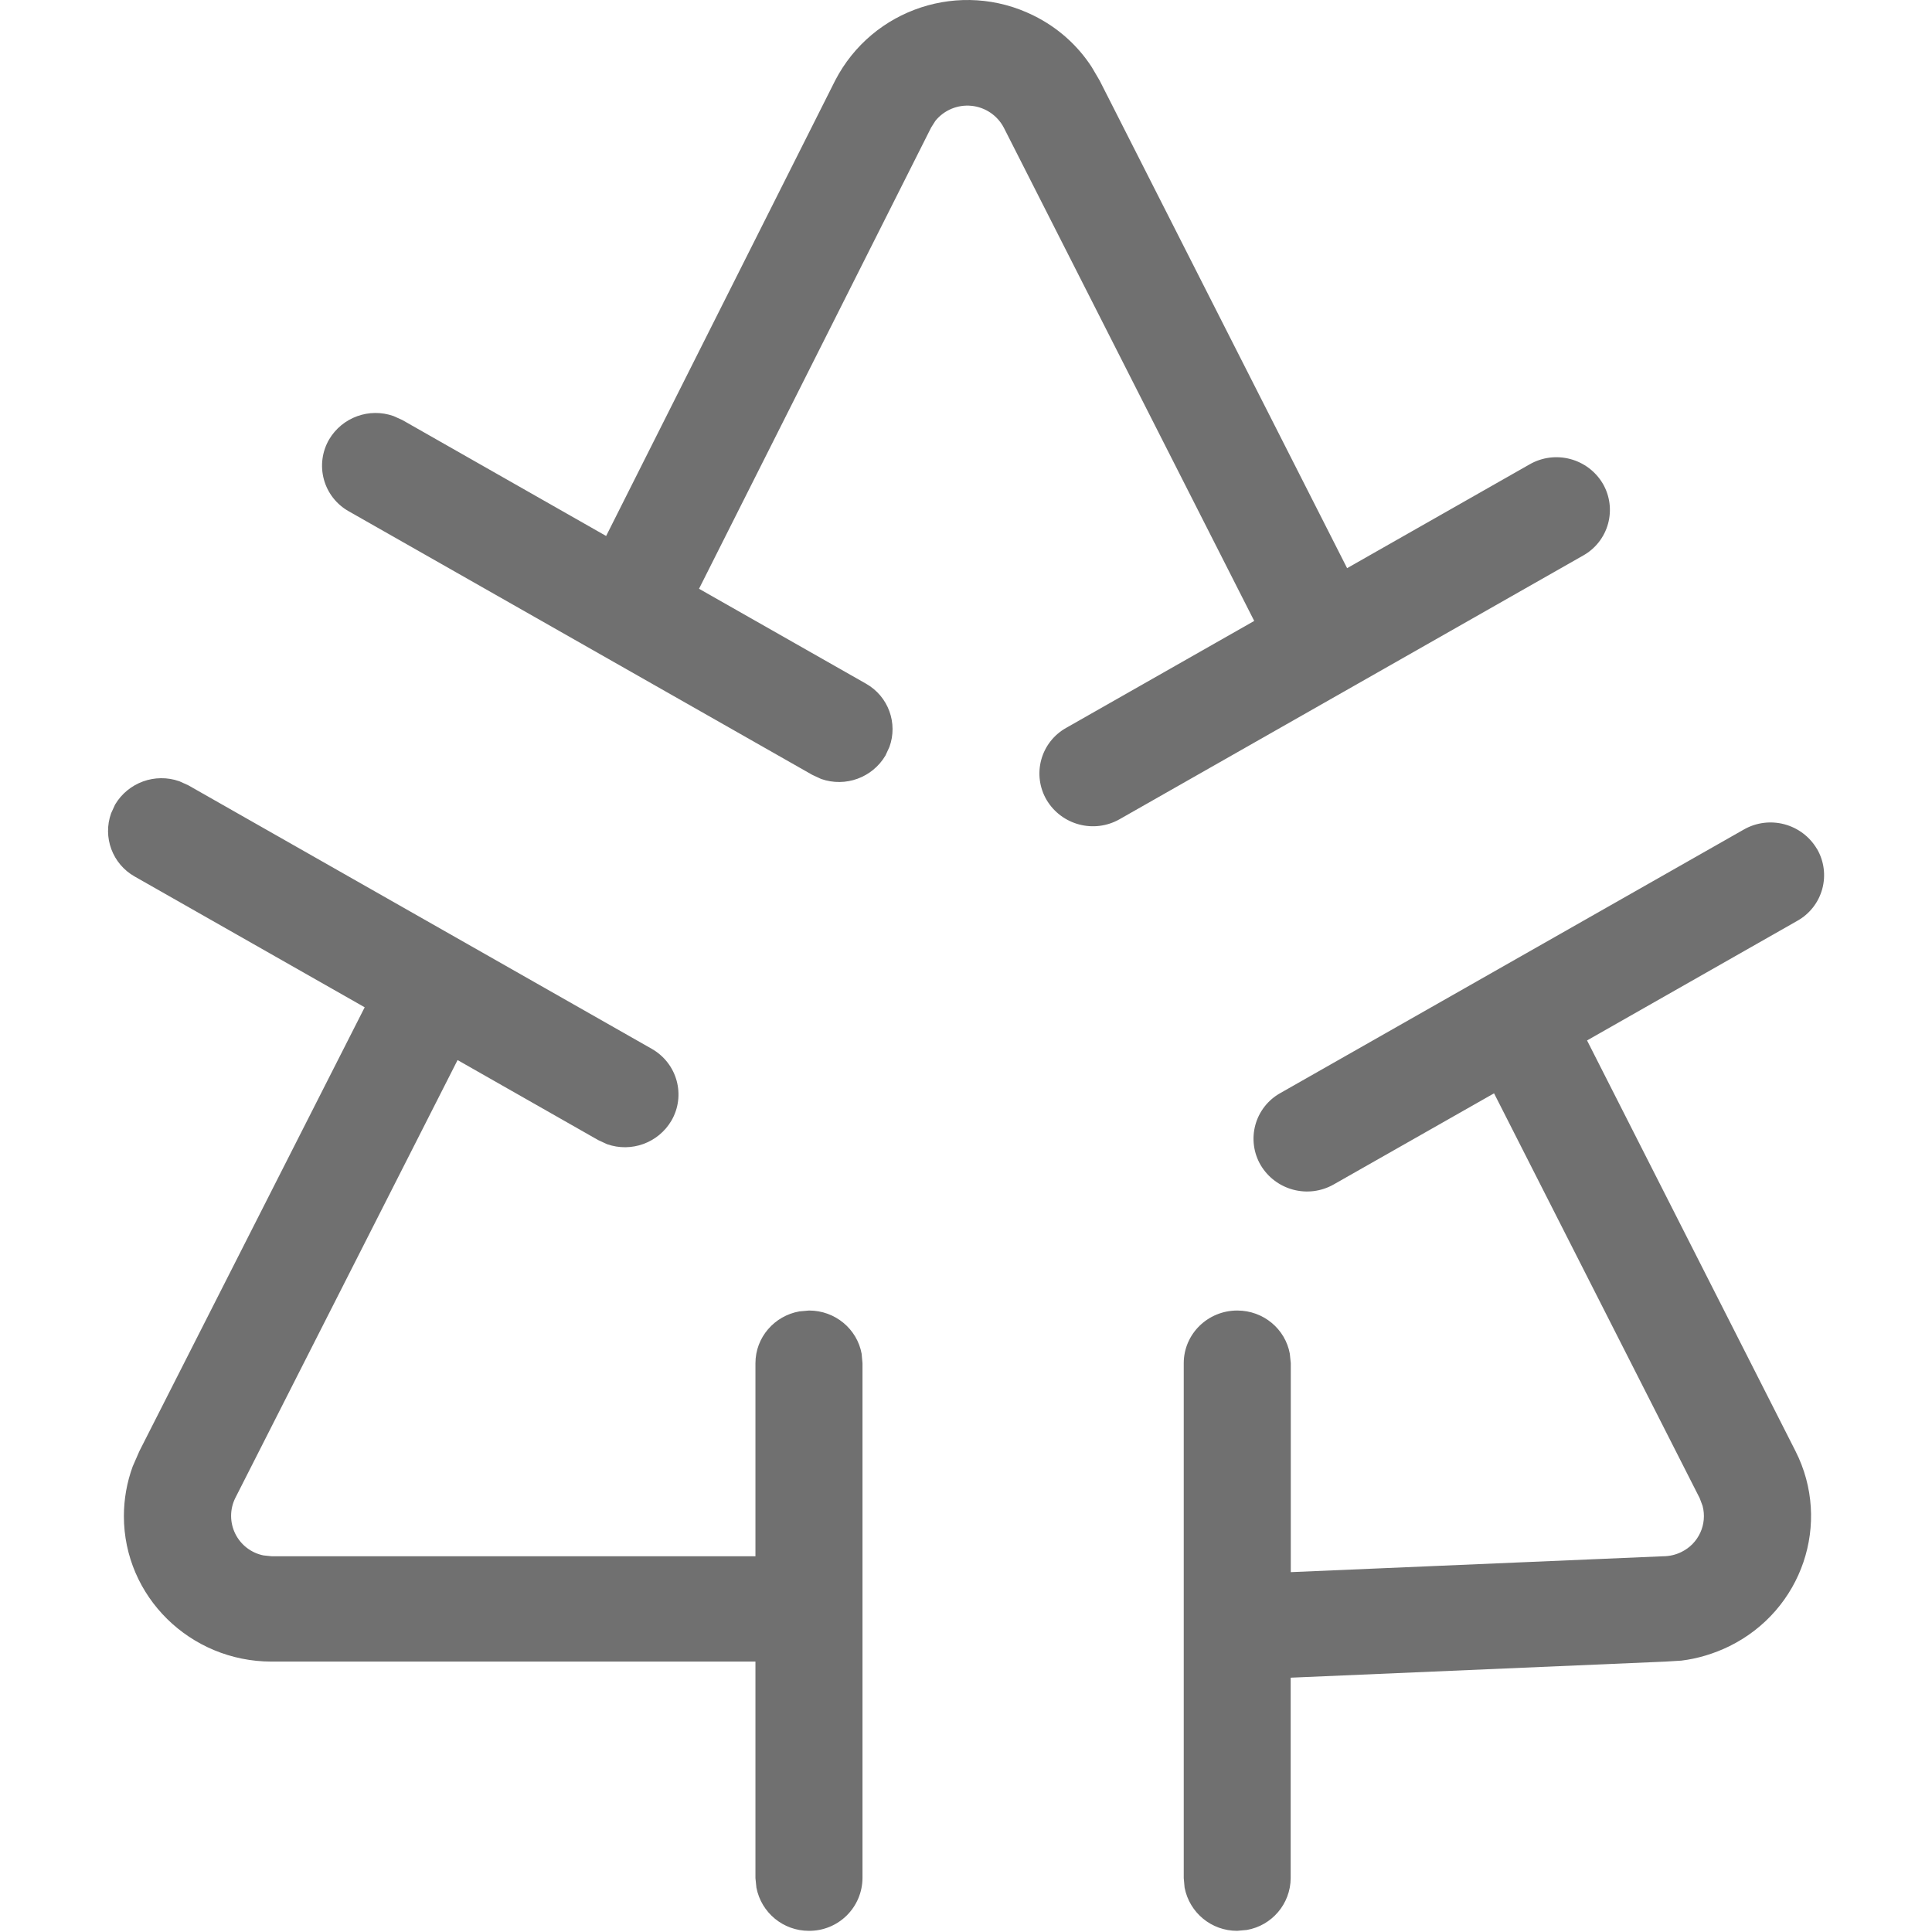
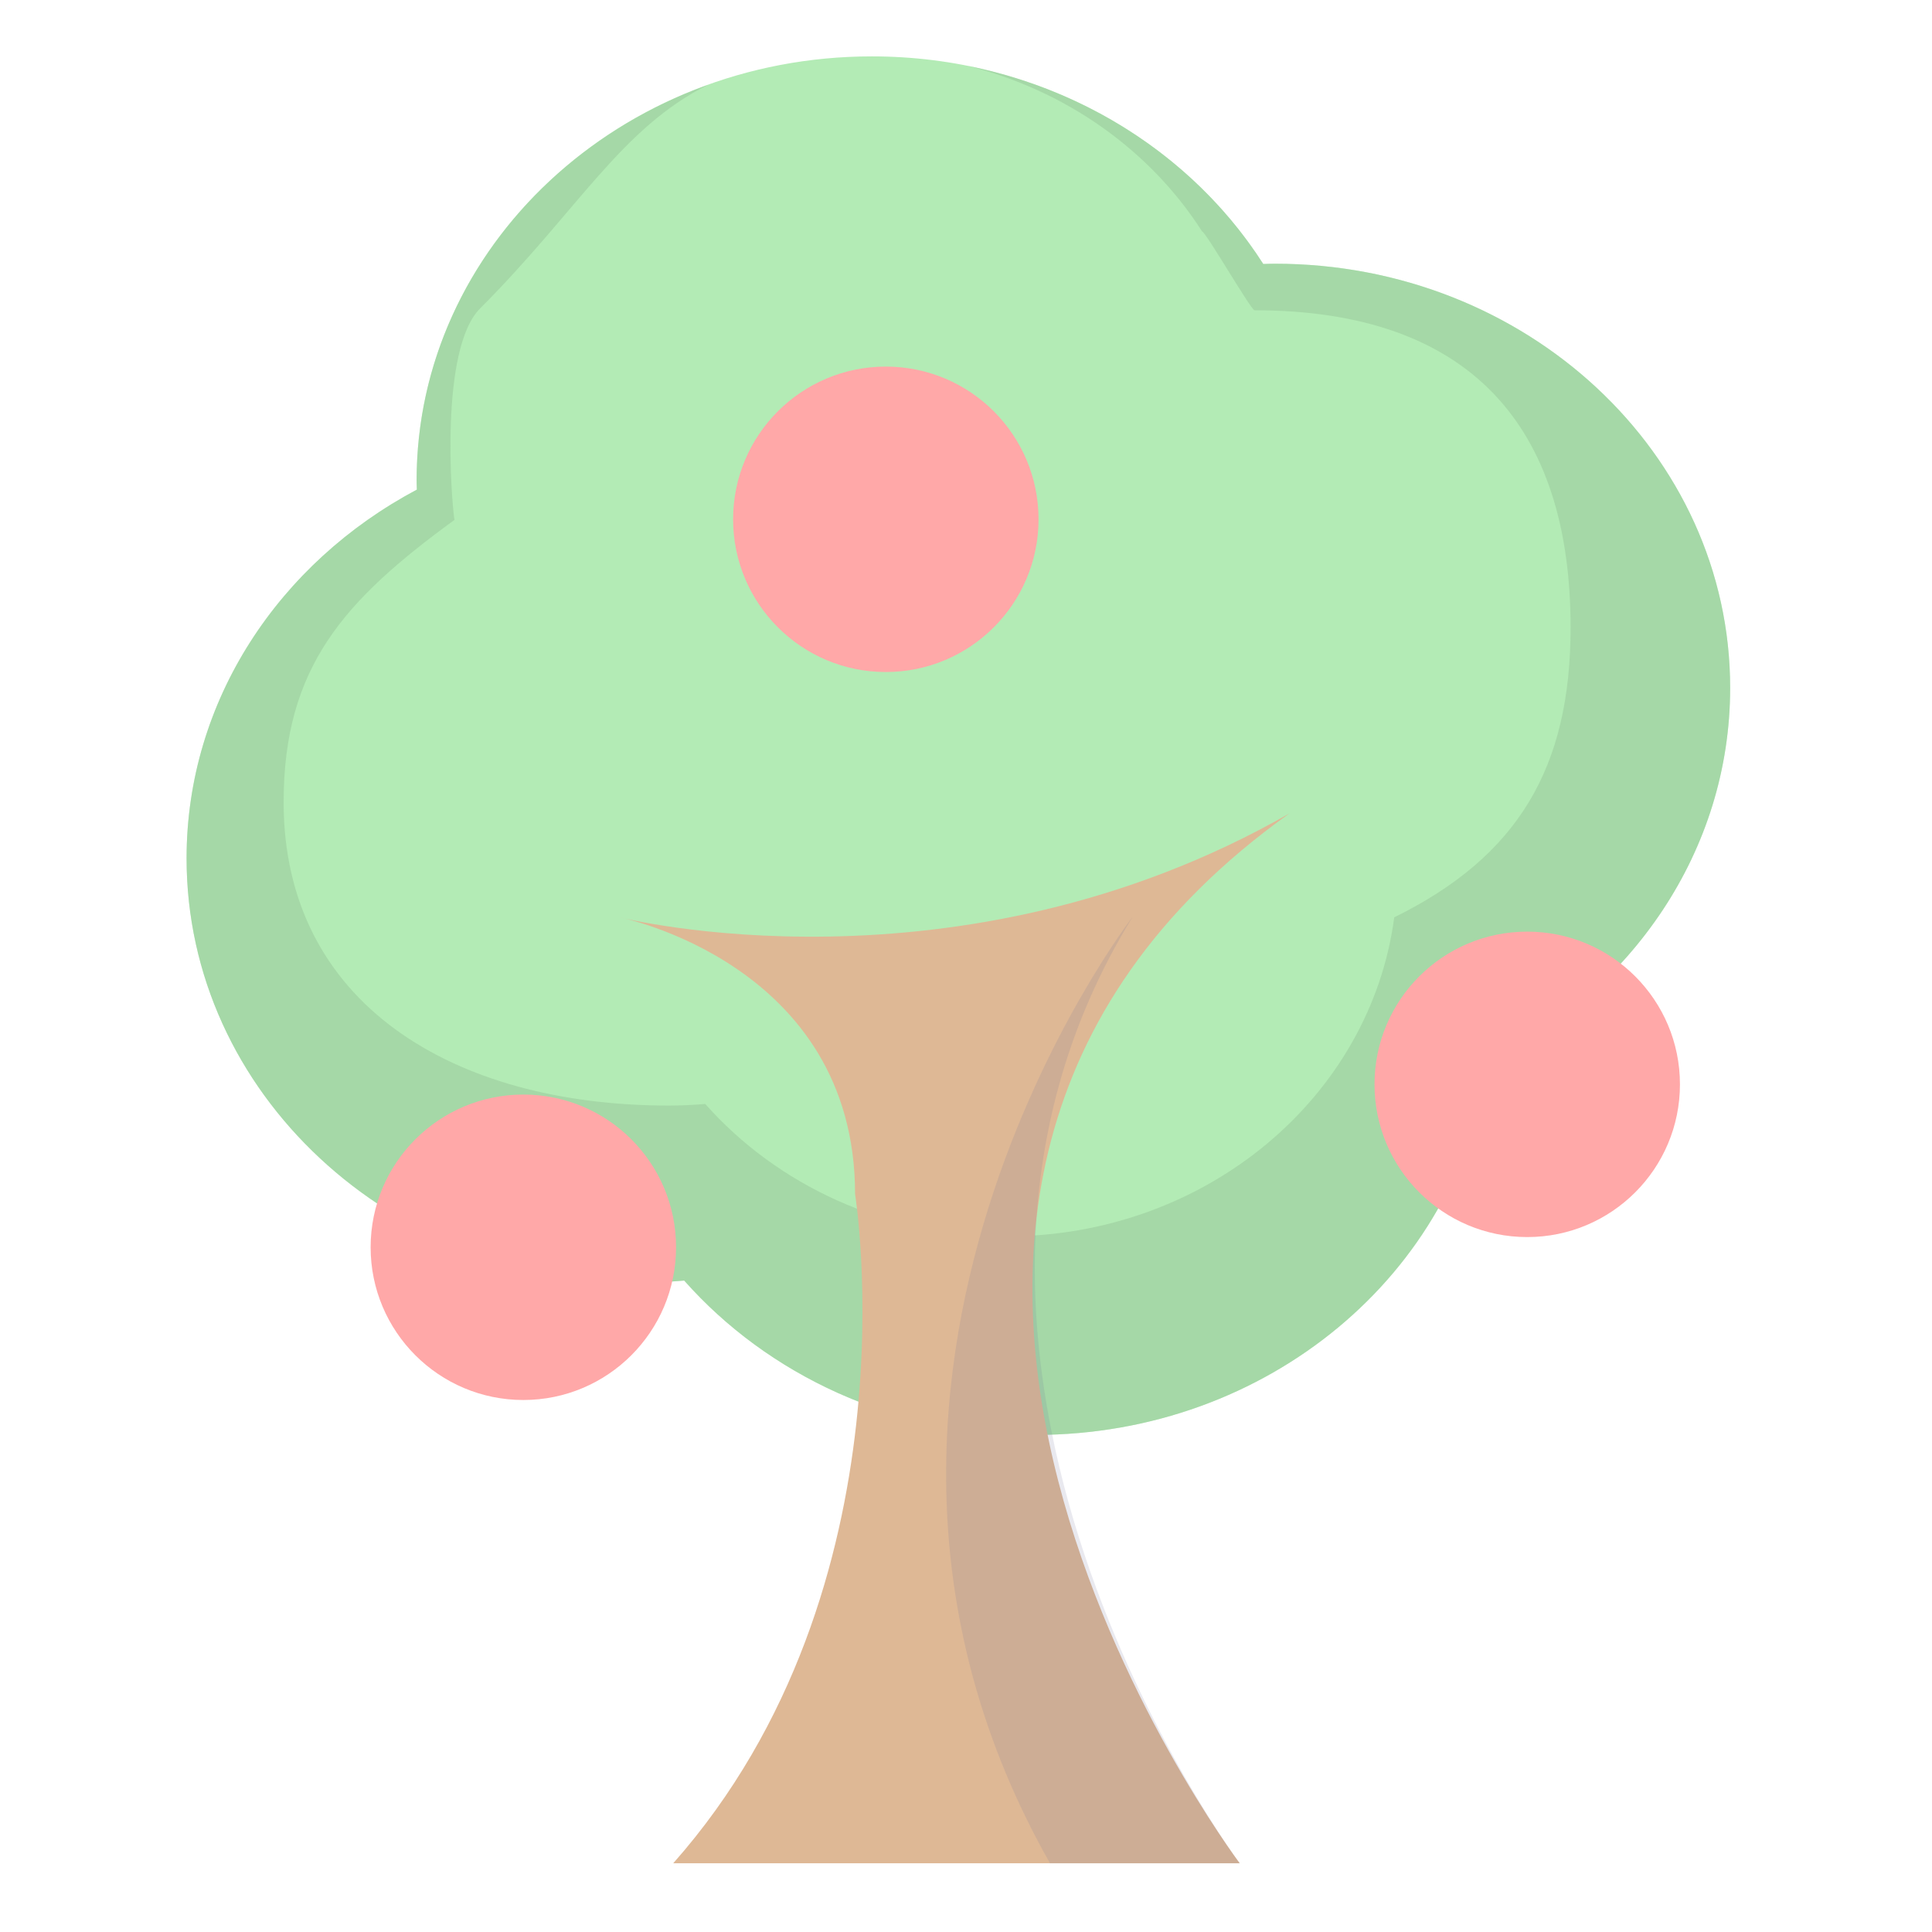
- <svg xmlns="http://www.w3.org/2000/svg" t="1654057719438" class="icon" viewBox="0 0 1024 1024" version="1.1" p-id="2222" width="200" height="200">
-   <path d="M61 426.438a28.596 28.596 0 0 1 34.111-12.337l4.662 2.103L345.426 555.888c13.587 7.732 18.192 24.787 10.404 38.147a28.596 28.596 0 0 1-34.111 12.394l-4.662-2.16-74.532-42.411-117.852 232.18a21.376 21.376 0 0 0 14.952 30.359l4.378 0.455h256.399v-102.332c0-13.701 10.063-25.128 23.309-27.459l5.117-0.455c13.872 0 25.469 9.835 27.857 22.911l0.455 5.003v272.886a28.141 28.141 0 0 1-28.369 27.971 28.255 28.255 0 0 1-27.857-22.911l-0.512-5.003V880.678h-256.399c-43.264 0-78.341-34.509-78.341-77.09 0-8.982 1.592-17.908 4.662-26.322l3.582-8.187 119.387-235.193L71.404 464.585a27.743 27.743 0 0 1-12.507-33.542l2.103-4.605z m902 23.423a27.687 27.687 0 0 1-10.404 38.204l-111.428 63.389 110.462 217.626c19.329 38.09 3.638 84.424-35.077 103.469-8.13 3.98-16.942 6.595-25.412 7.618l-8.357 0.512-198.695 8.528v106.255a28.084 28.084 0 0 1-23.252 27.459l-5.117 0.455a28.255 28.255 0 0 1-27.857-22.911l-0.455-5.003v-272.942c0-15.407 12.678-27.914 28.369-27.914 13.929 0 25.469 9.835 27.857 22.911l0.512 5.003v110.746l197.387-8.414a21.888 21.888 0 0 0 9.665-2.274 21.149 21.149 0 0 0 11.2-24.446l-1.535-4.093-108.984-214.556-84.936 48.267a28.596 28.596 0 0 1-38.772-10.233 27.687 27.687 0 0 1 10.404-38.147l245.654-139.683a28.596 28.596 0 0 1 38.772 10.233zM547.816 8.241c12.621 6.197 23.252 15.634 30.813 27.289l4.207 7.163 131.156 258.445 96.761-55.032a28.596 28.596 0 0 1 38.772 10.233 27.687 27.687 0 0 1-10.404 38.09l-245.654 139.74a28.596 28.596 0 0 1-38.772-10.233 27.687 27.687 0 0 1 10.404-38.147l99.66-56.681L532.068 67.707a21.831 21.831 0 0 0-36.271-3.695l-2.274 3.582-123.026 244.46 88.404 50.256c12.109 6.822 17.055 21.149 12.507 33.599l-2.103 4.548a28.596 28.596 0 0 1-34.111 12.394l-4.662-2.16-245.654-139.683a27.687 27.687 0 0 1-10.404-38.147 28.596 28.596 0 0 1 34.111-12.337l4.662 2.103 108.017 61.456L442.642 42.692A78.909 78.909 0 0 1 547.816 8.241z" p-id="2223" fill="#707070" />
+ <svg xmlns="http://www.w3.org/2000/svg" t="1654340596841" class="icon" viewBox="0 0 1024 1024" version="1.1" p-id="1164" width="200" height="200">
+   <path d="M917.018 364.587c0-124.166-108.026-224.811-241.283-224.811-2.076 0-4.124 0.085-6.18 0.138-42.074-65.863-119.213-110.03-207.457-110.03-133.256 0-241.283 100.656-241.283 224.819 0 1.611 0.093 3.201 0.13 4.808C148.065 298.198 98.888 371.192 98.888 454.931c0 124.162 108.026 224.811 241.283 224.811 7.58 0 15.068-0.376 22.47-1.004 44.264 49.954 111.22 81.793 186.169 81.793 123.175 0 224.701-86.002 239.384-197.047 76.596-37.675 128.825-112.587 128.825-198.897z" fill="#B3EBB5" p-id="1165" />
+   <path d="M675.735 139.776c-2.076 0-4.124 0.085-6.18 0.138-33.733-52.815-90.021-91.648-156.495-104.975 52.589 13.19 96.897 45.186 124.11 87.778 1.769-0.045 25.946 41.734 27.735 41.734 114.352 0 167.536 61.61 167.536 168.159 0 74.067-27.735 121.26-93.465 153.593-12.599 95.29-99.734 169.098-205.429 169.098-64.321 0-121.779-27.322-159.761-70.19a226.349 226.349 0 0 1-19.285 0.862c-114.352 0-204.17-54.191-204.17-160.736 0-71.74 32.11-107.075 90.547-149.68-1.566-9.236-8.054-90.433 13.594-112.082C305.94 112.013 329.251 67.806 375.292 44.944c-90.348 32.486-154.479 114.125-154.479 209.763 0 1.611 0.093 3.201 0.13 4.808C148.065 298.198 98.888 371.192 98.888 454.931c0 124.162 108.026 224.811 241.283 224.811 7.58 0 15.068-0.376 22.47-1.004 44.264 49.954 111.22 81.793 186.169 81.793 123.175 0 224.701-86.002 239.384-197.047 76.596-37.675 128.825-112.579 128.825-198.897 0-124.162-108.026-224.811-241.283-224.811z" fill="#97C799" opacity=".51" p-id="1166" />
+   <path d="M328.272 486.179c0-0.004 124.939 24.453 124.939 146.745 0 0 33.644 207.683-96.391 354.651h300.258c-2.971-4.124-262.259-350.515 26.306-556.43-175.986 100.592-355.113 55.033-355.113 55.033z" fill="#DEB895" p-id="1167" />
+   <path d="M600.398 485.843s-189.576 244.771-43.879 501.732h100.563s-200.483-268.876-56.684-501.732z" fill="#6E6E96" opacity=".15" p-id="1168" />
+   <path d="M809.465 574.731m-80.943 0a80.943 80.943 0 1 0 161.886 0 80.943 80.943 0 1 0-161.886 0Z" fill="#FFA8A8" p-id="1169" />
+   <path d="M469.505 275.242m-80.943 0a80.943 80.943 0 1 0 161.886 0 80.943 80.943 0 1 0-161.886 0Z" fill="#FFA8A8" p-id="1170" />
+   <path d="M277.383 661.085m-80.943 0a80.943 80.943 0 1 0 161.886 0 80.943 80.943 0 1 0-161.886 0Z" fill="#FFA8A8" p-id="1171" />
</svg>
